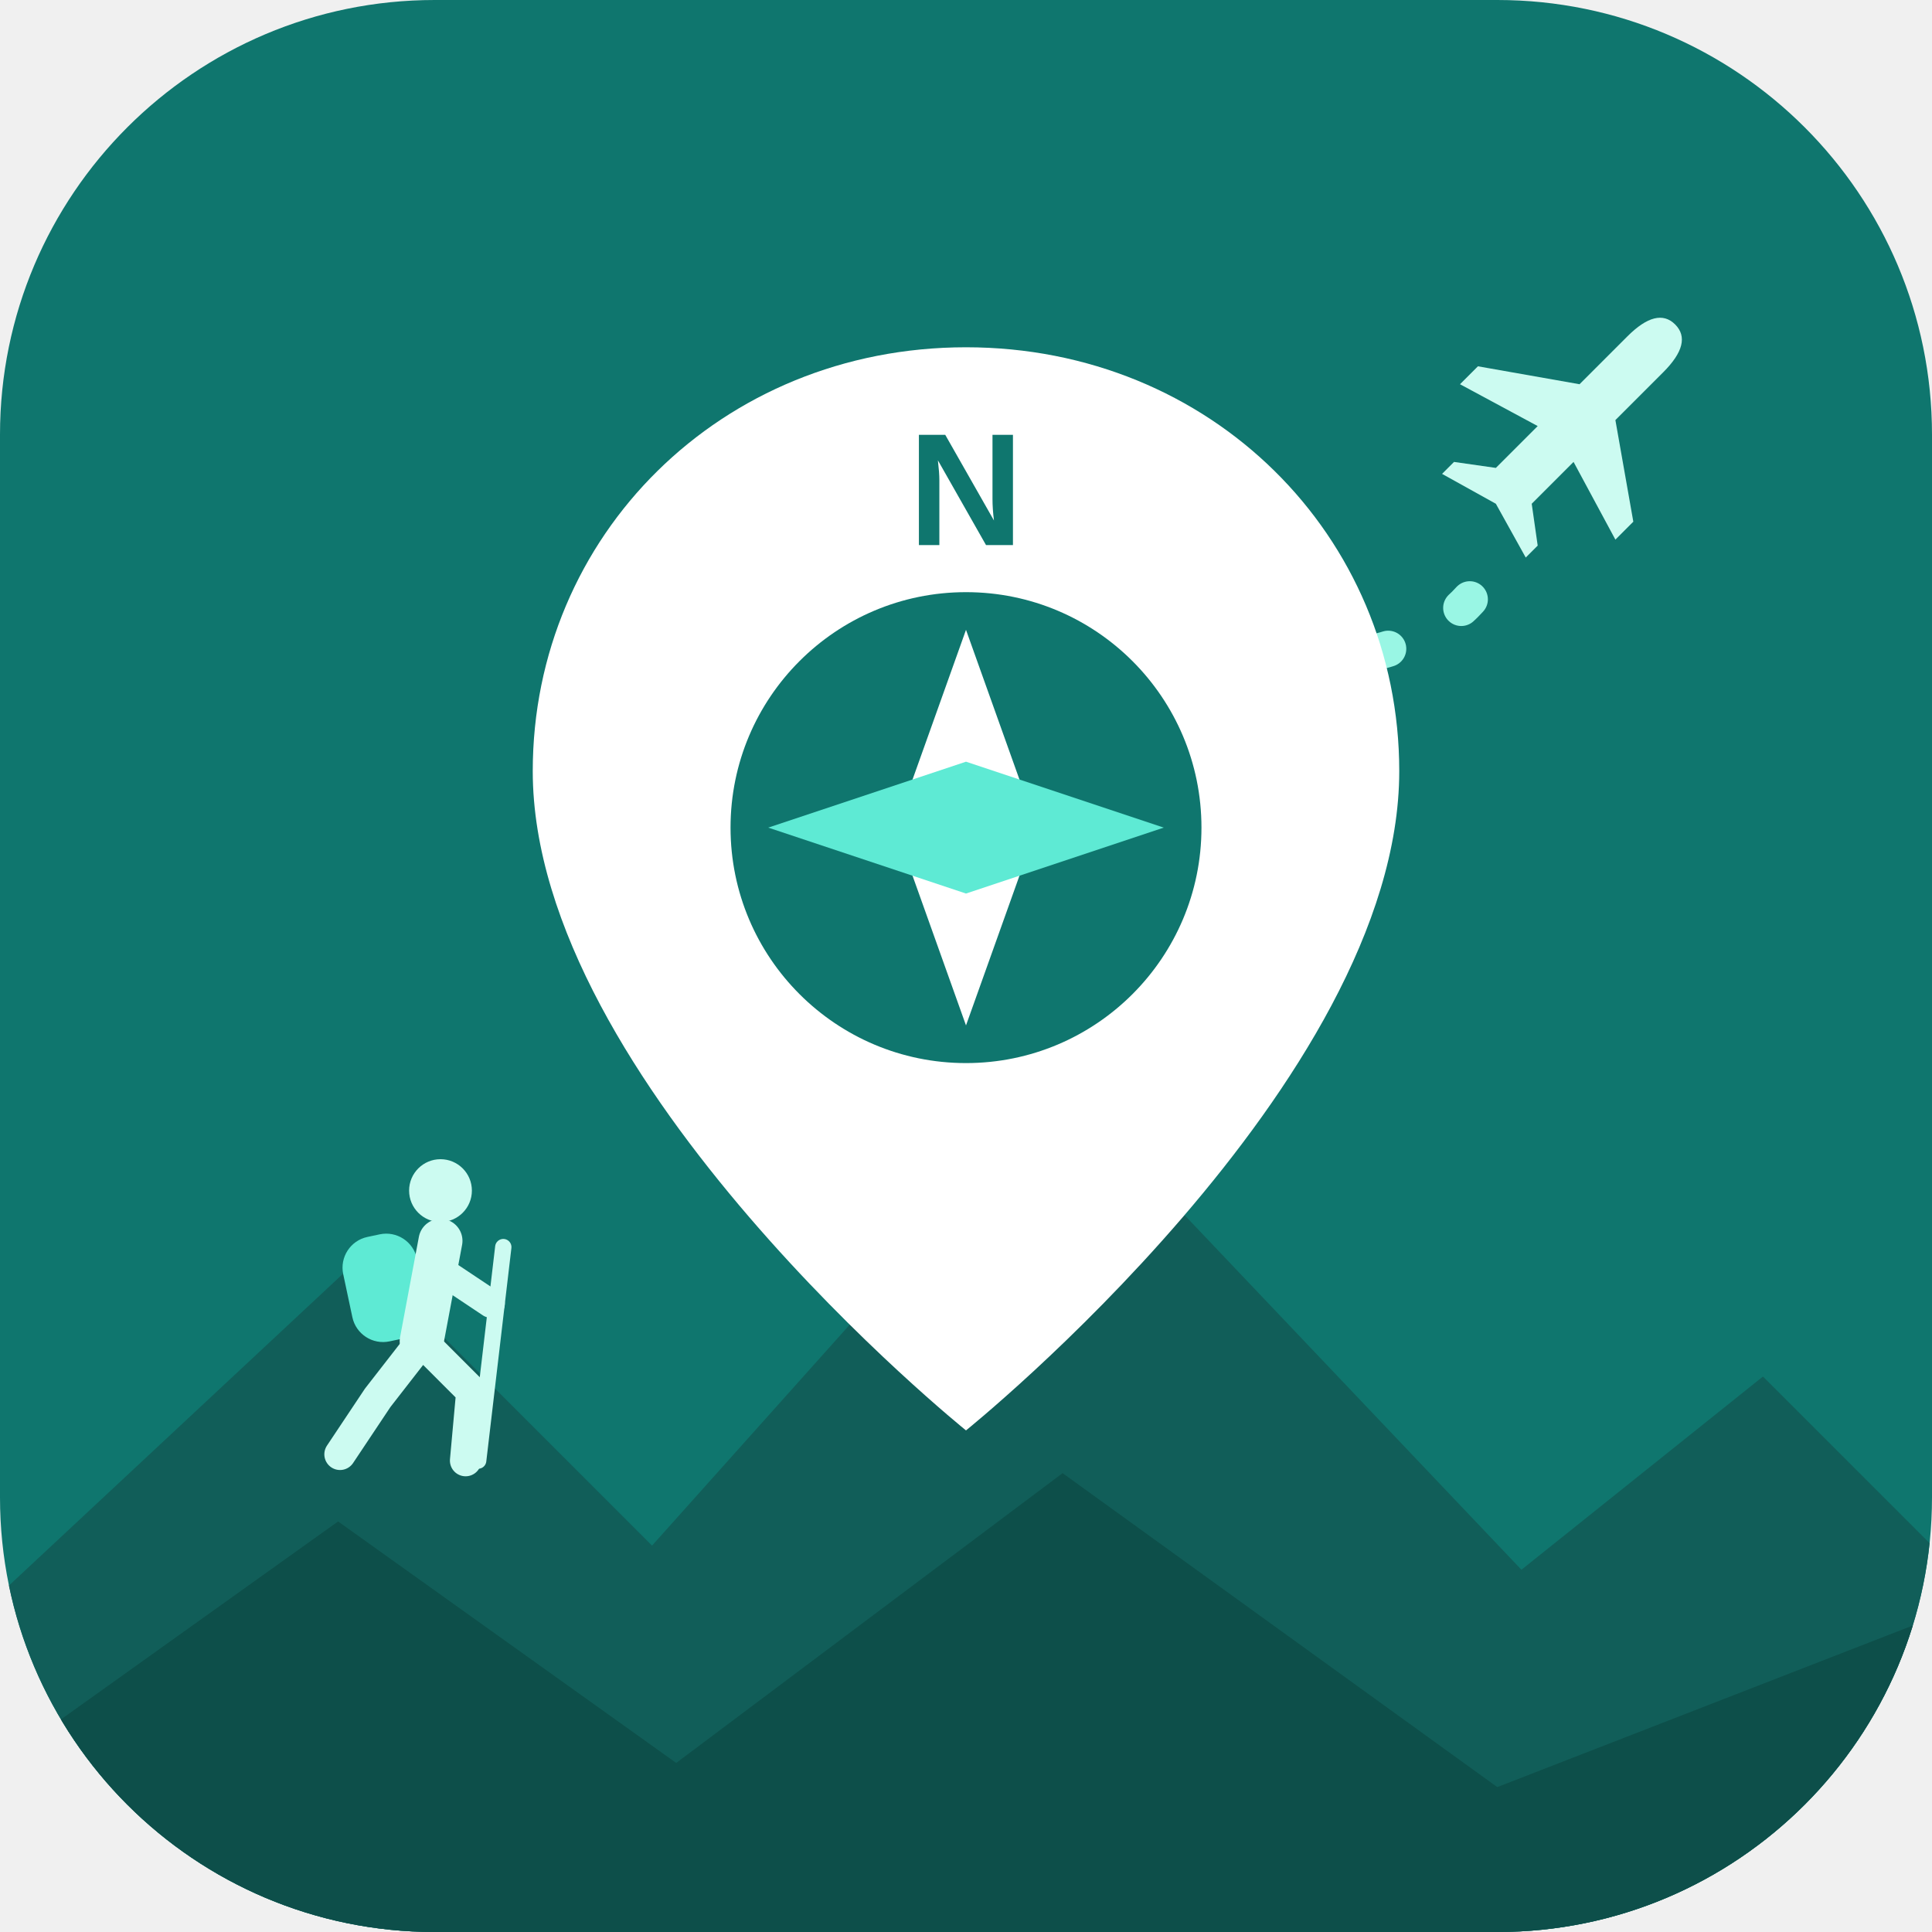
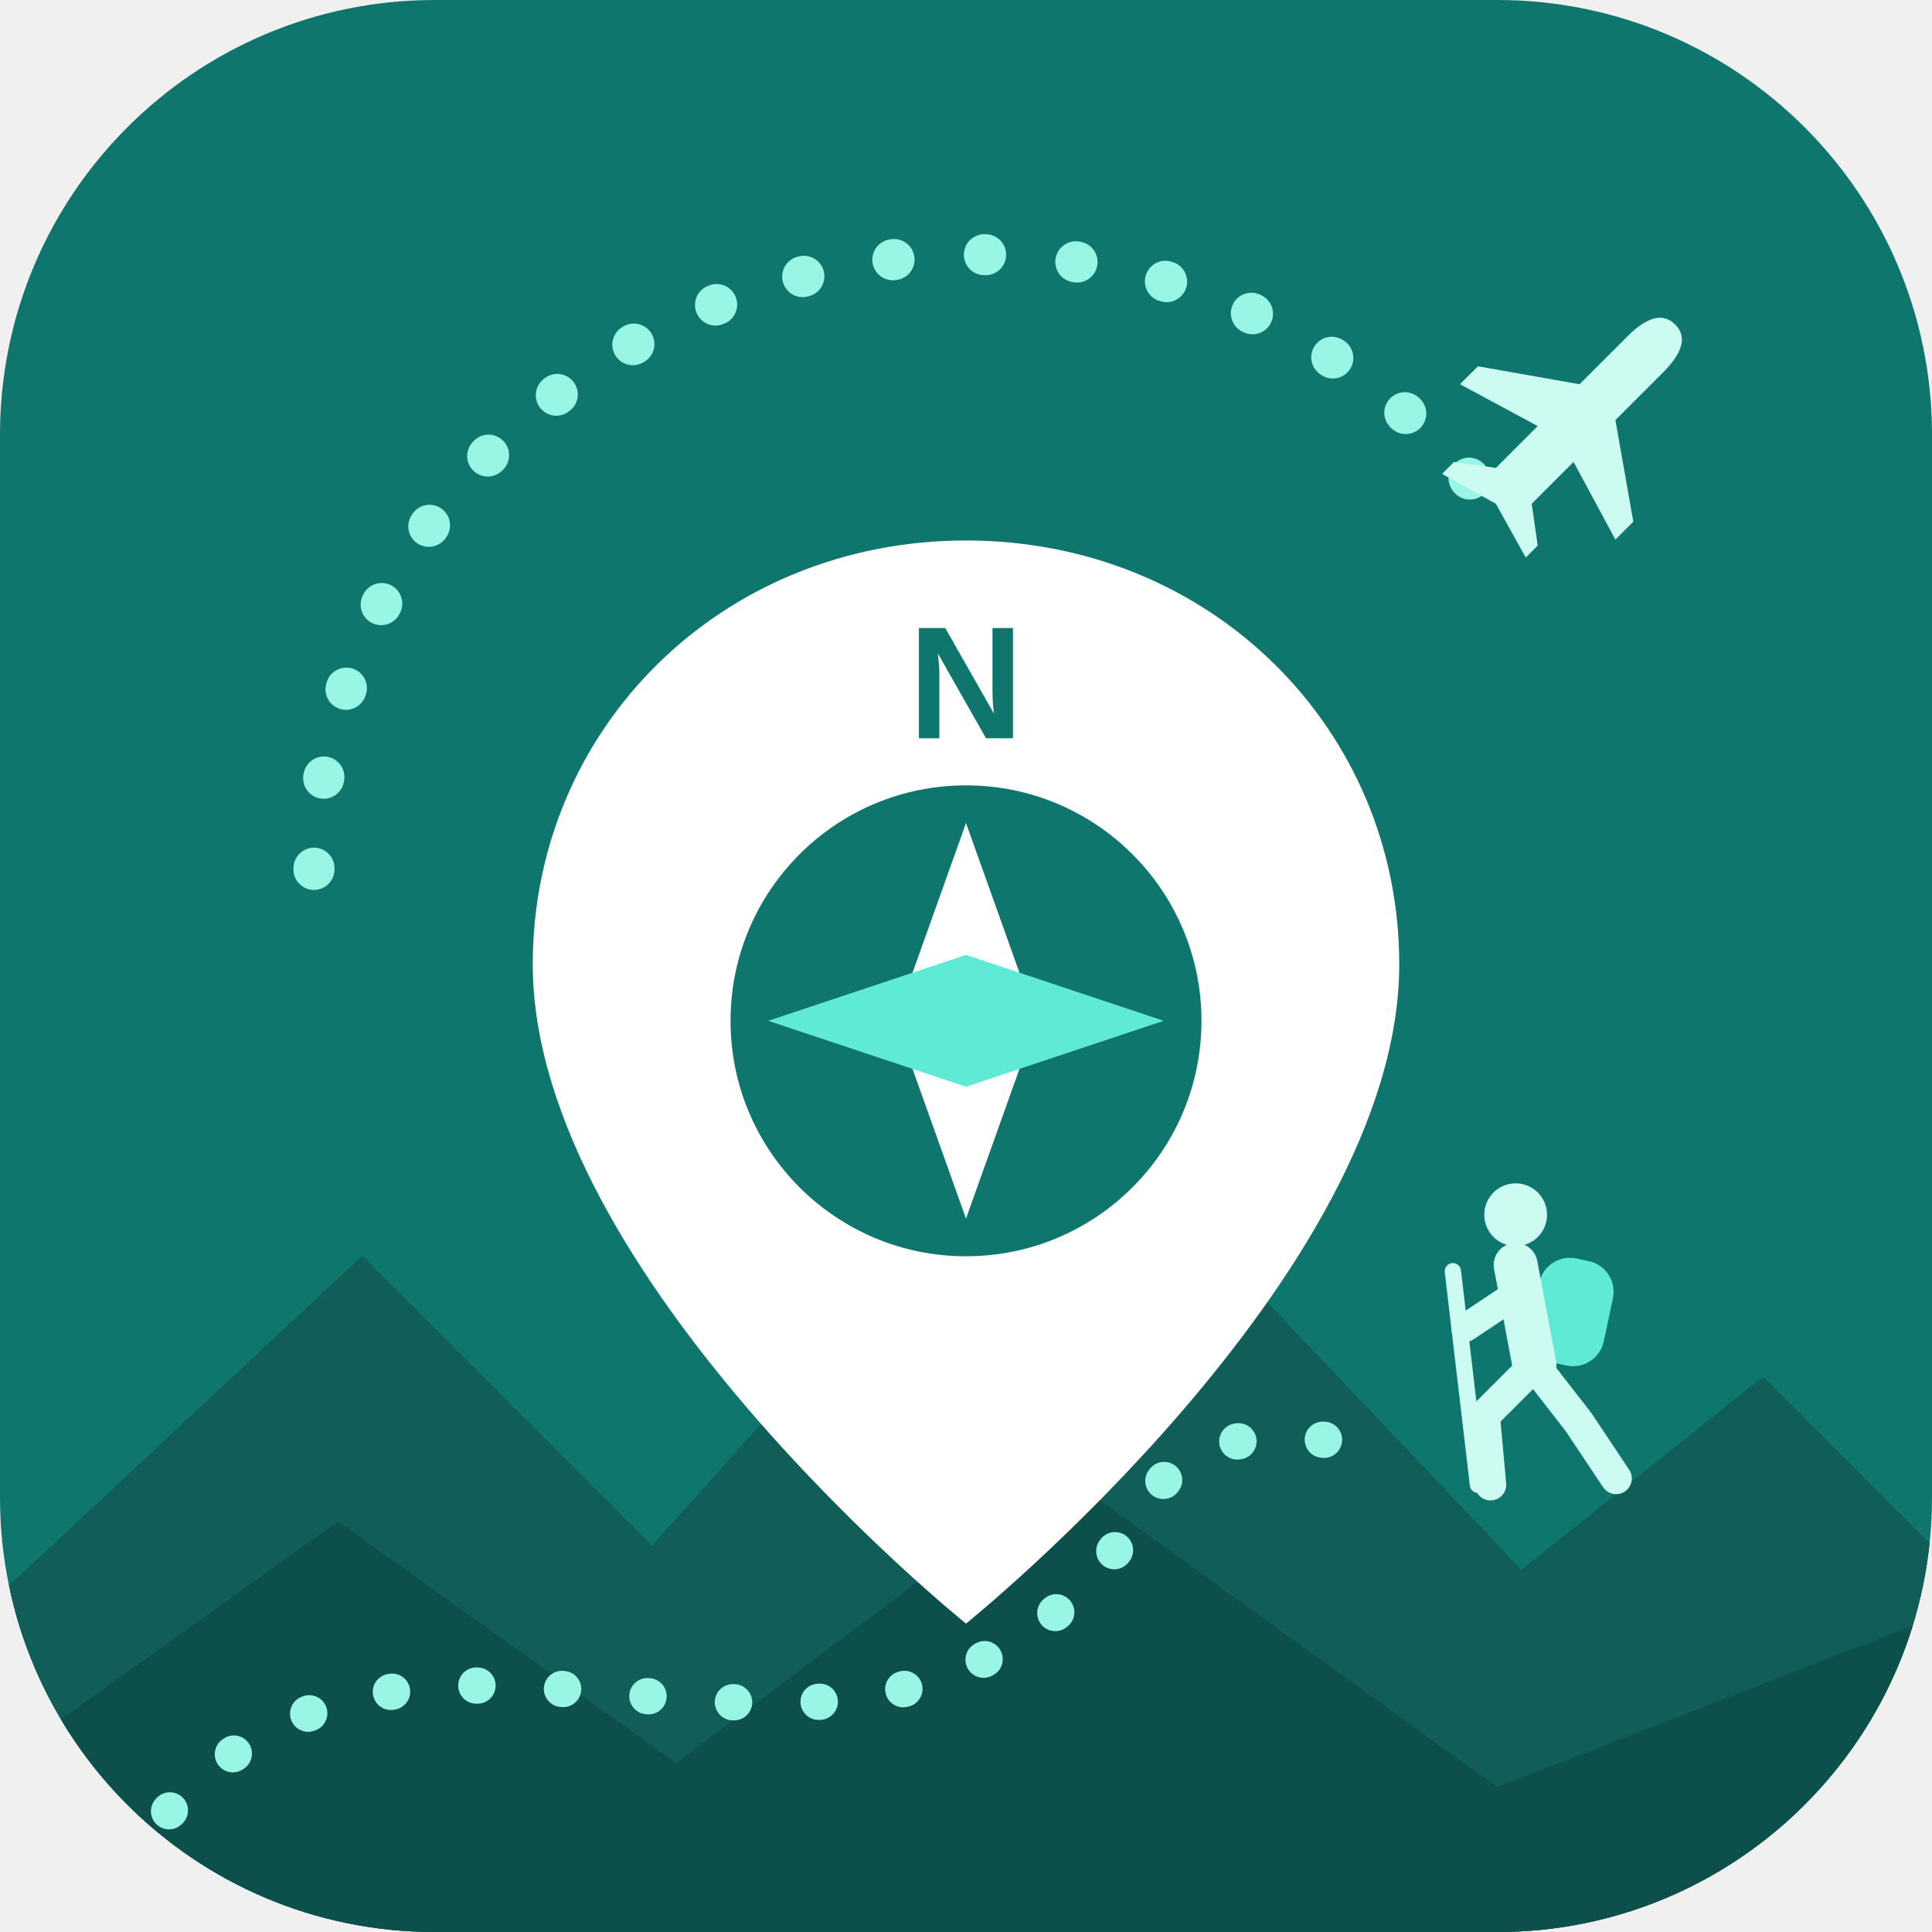
<svg xmlns="http://www.w3.org/2000/svg" viewBox="0 0 160 160" width="512" height="512">
  <defs>
    <clipPath id="c">
      <rect width="160" height="160" rx="36" />
    </clipPath>
  </defs>
  <g clip-path="url(#c)">
    <rect width="160" height="160" fill="#0f766e" />
    <path d="M0 160V132L30 104l24 24 34-38 38 40 20-16 14 14v40z" fill="#115e59" />
    <path d="M0 160V146l28-20 28 20 32-24 36 26 36-14v26z" fill="#0d4f4a" />
-     <path d="M114 54C118 53 121 51 123 48" stroke="#99f6e4" stroke-width="3" stroke-dasharray="1 7" stroke-linecap="round" fill="none" />
+     <path d="M26 72C28 22 92 4 122 40" stroke="#99f6e4" stroke-width="3.4" stroke-dasharray="0.1 7.5" stroke-linecap="round" fill="none" />
    <g transform="translate(122,24) scale(.7) rotate(45 14 14)" fill="#ccfbf1">
      <path d="M14 0q3 0 3 5v8l10 7v3l-10-3v7l4 3v2l-7-2-7 2v-2l4-3v-7l-10 3v-3l10-7v-8q0-5 3-5z" />
    </g>
-     <g transform="translate(24,96) scale(.52)" stroke="#ccfbf1" stroke-linecap="round" stroke-linejoin="round" fill="none">
+     <g transform="translate(138,98) scale(-.52,.52)" stroke="#ccfbf1" stroke-linecap="round" stroke-linejoin="round" fill="none">
      <circle cx="24" cy="5" r="5" fill="#ccfbf1" stroke="none" />
      <rect x="9" y="12" width="12" height="17" rx="5" transform="rotate(-12 15 20)" fill="#5eead4" stroke="none" />
      <path d="M24 13L21 29" stroke-width="7" />
      <path d="M21 29l8 8-1 11M21 29l-7 9-6 9" stroke-width="5" />
      <path d="M23 17l9 6" stroke-width="4.5" />
      <path d="M34 14l-4 34" stroke-width="2.6" />
    </g>
-     <g transform="translate(80,74) scale(.78) translate(-80,-80)">
+     <path d="M14 150C34 128 62 150 84 136C100 126 90 116 116 120" stroke="#99f6e4" stroke-width="3" stroke-dasharray="0.1 7" stroke-linecap="round" fill="none" />
+     <g transform="translate(80,90) scale(.78) translate(-80,-80)">
      <path d="M80 22c-26 0-46 20-46 45 0 33 46 70 46 70s46-37 46-70c0-25-20-45-46-45z" fill="#fff" />
      <circle cx="80" cy="73" r="25" fill="#0f766e" />
      <path d="M80 52l7.5 21-7.5 21-7.5-21z" fill="#fff" />
      <path d="M59 73l21-7 21 7-21 7z" fill="#5eead4" />
      <text x="80" y="43" text-anchor="middle" font-family="Arial,Helvetica,sans-serif" font-weight="700" font-size="17" fill="#0f766e">N</text>
    </g>
  </g>
</svg>
